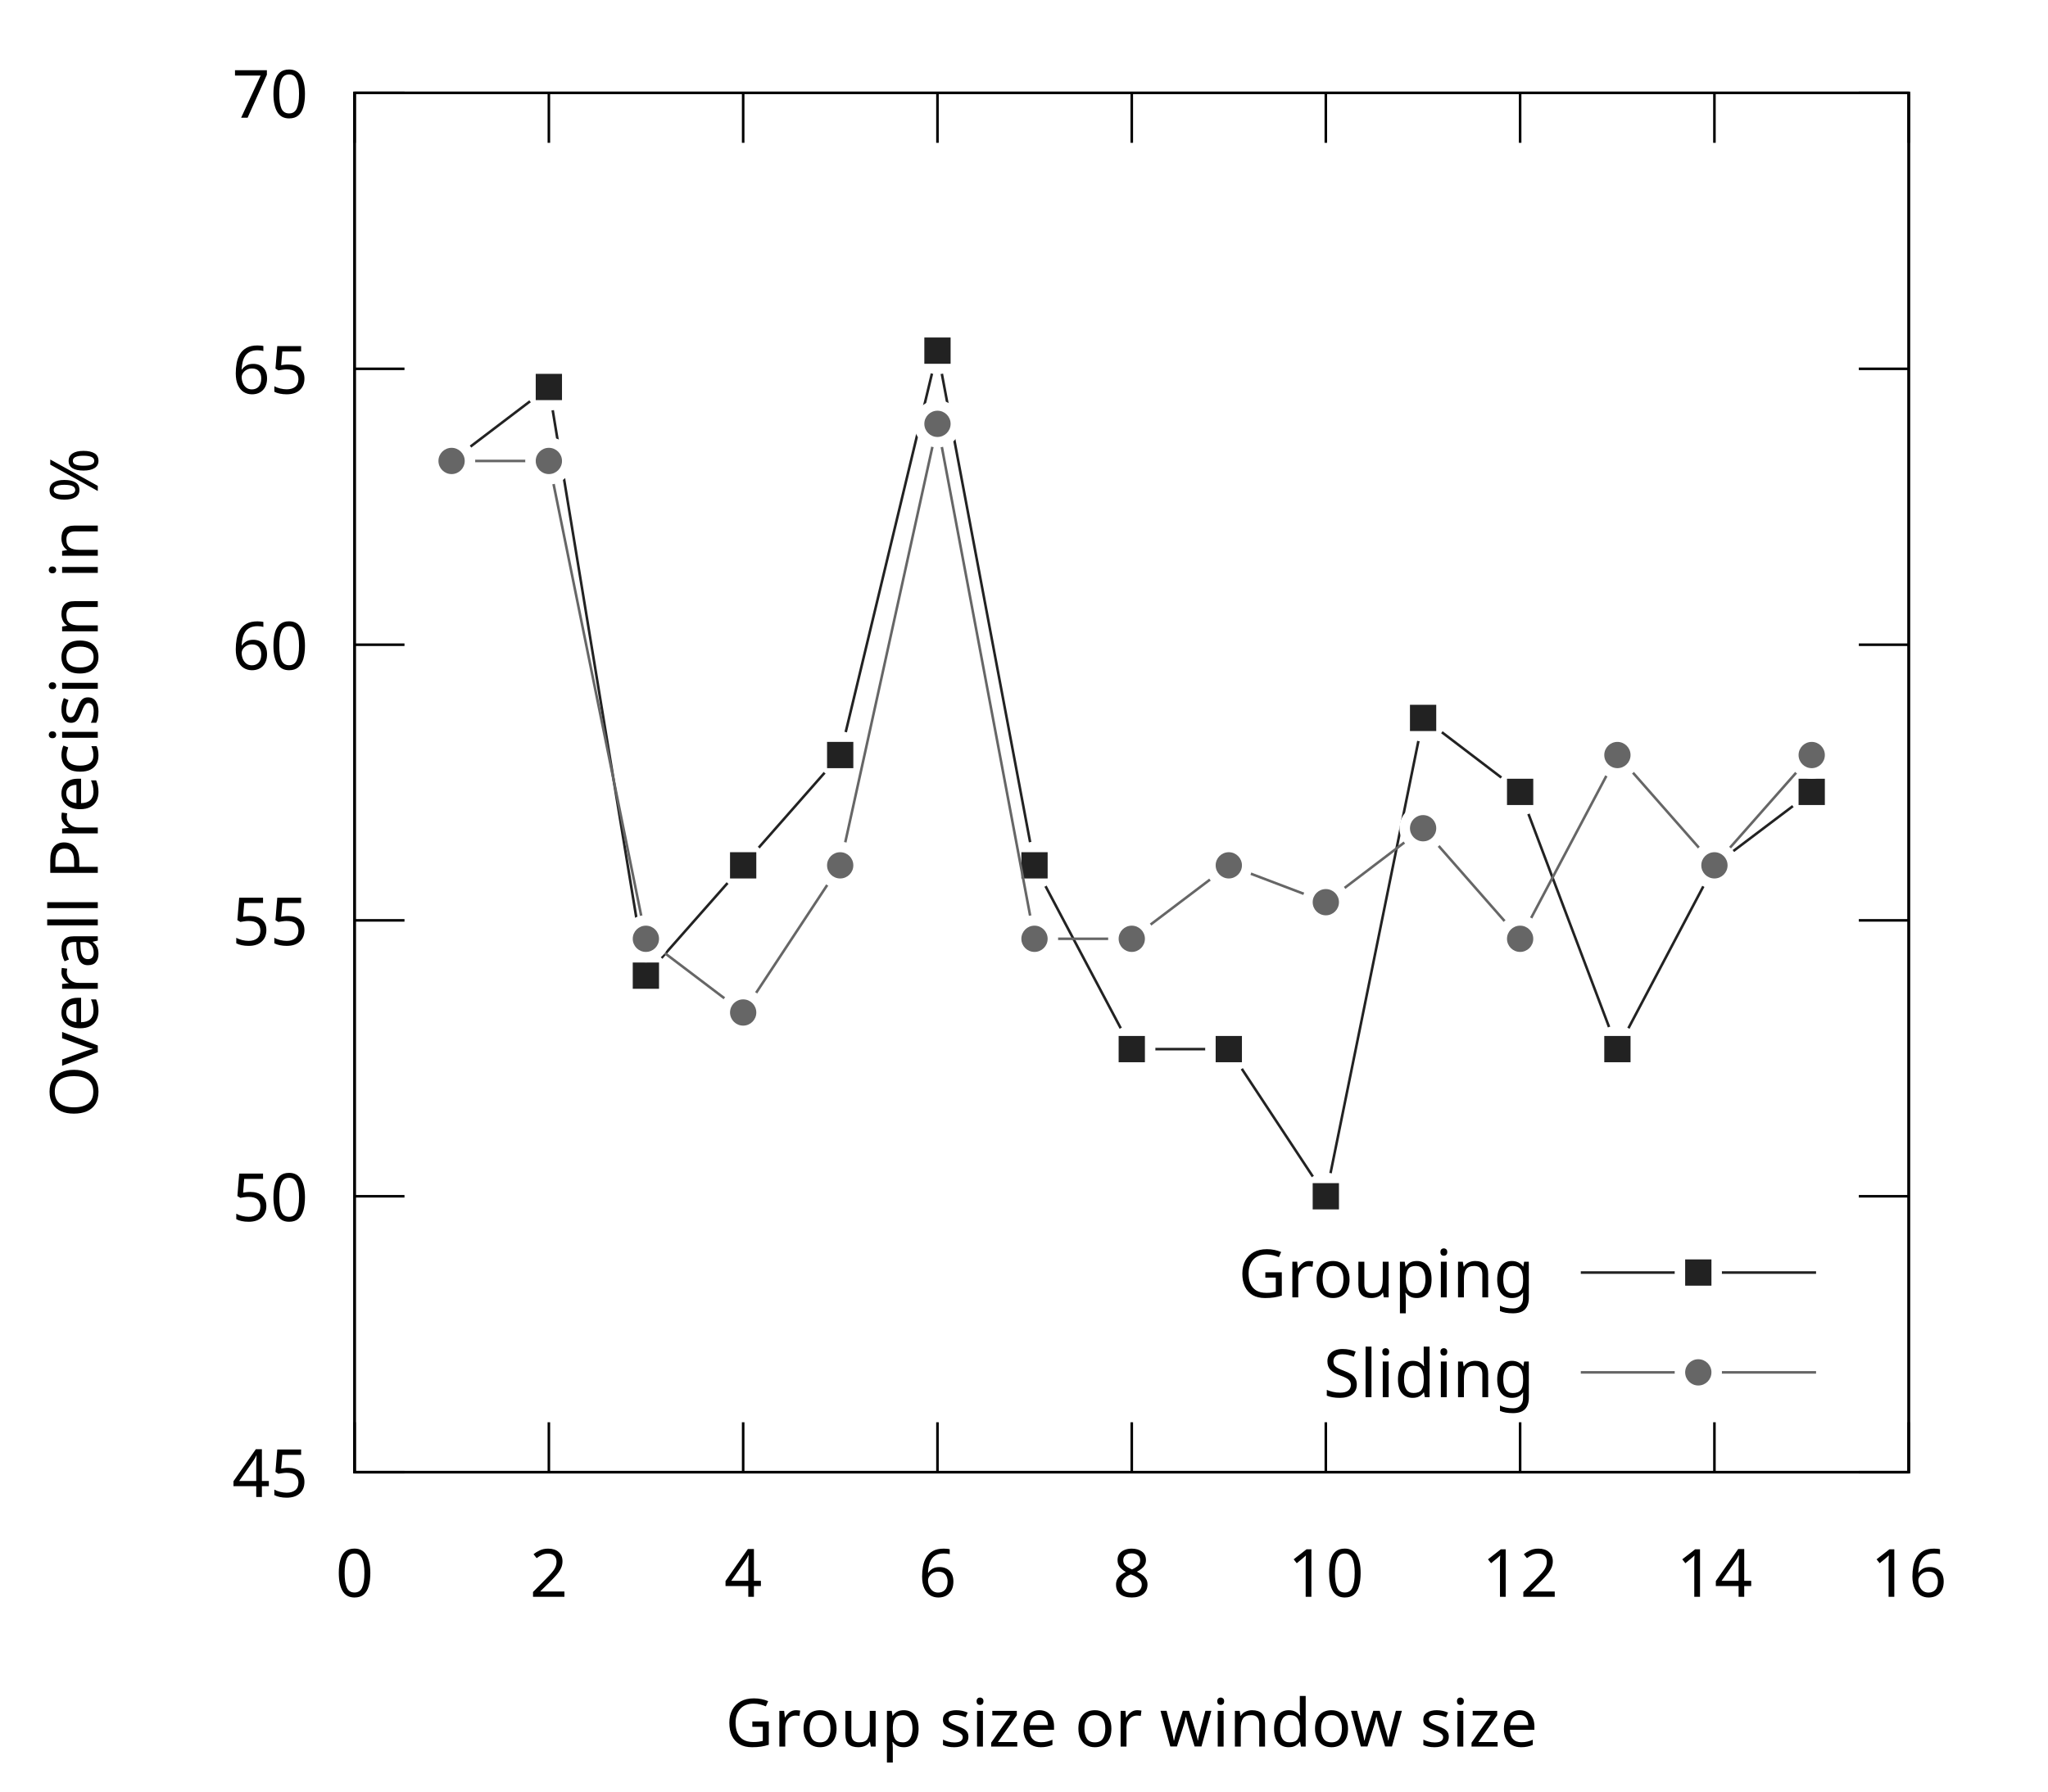
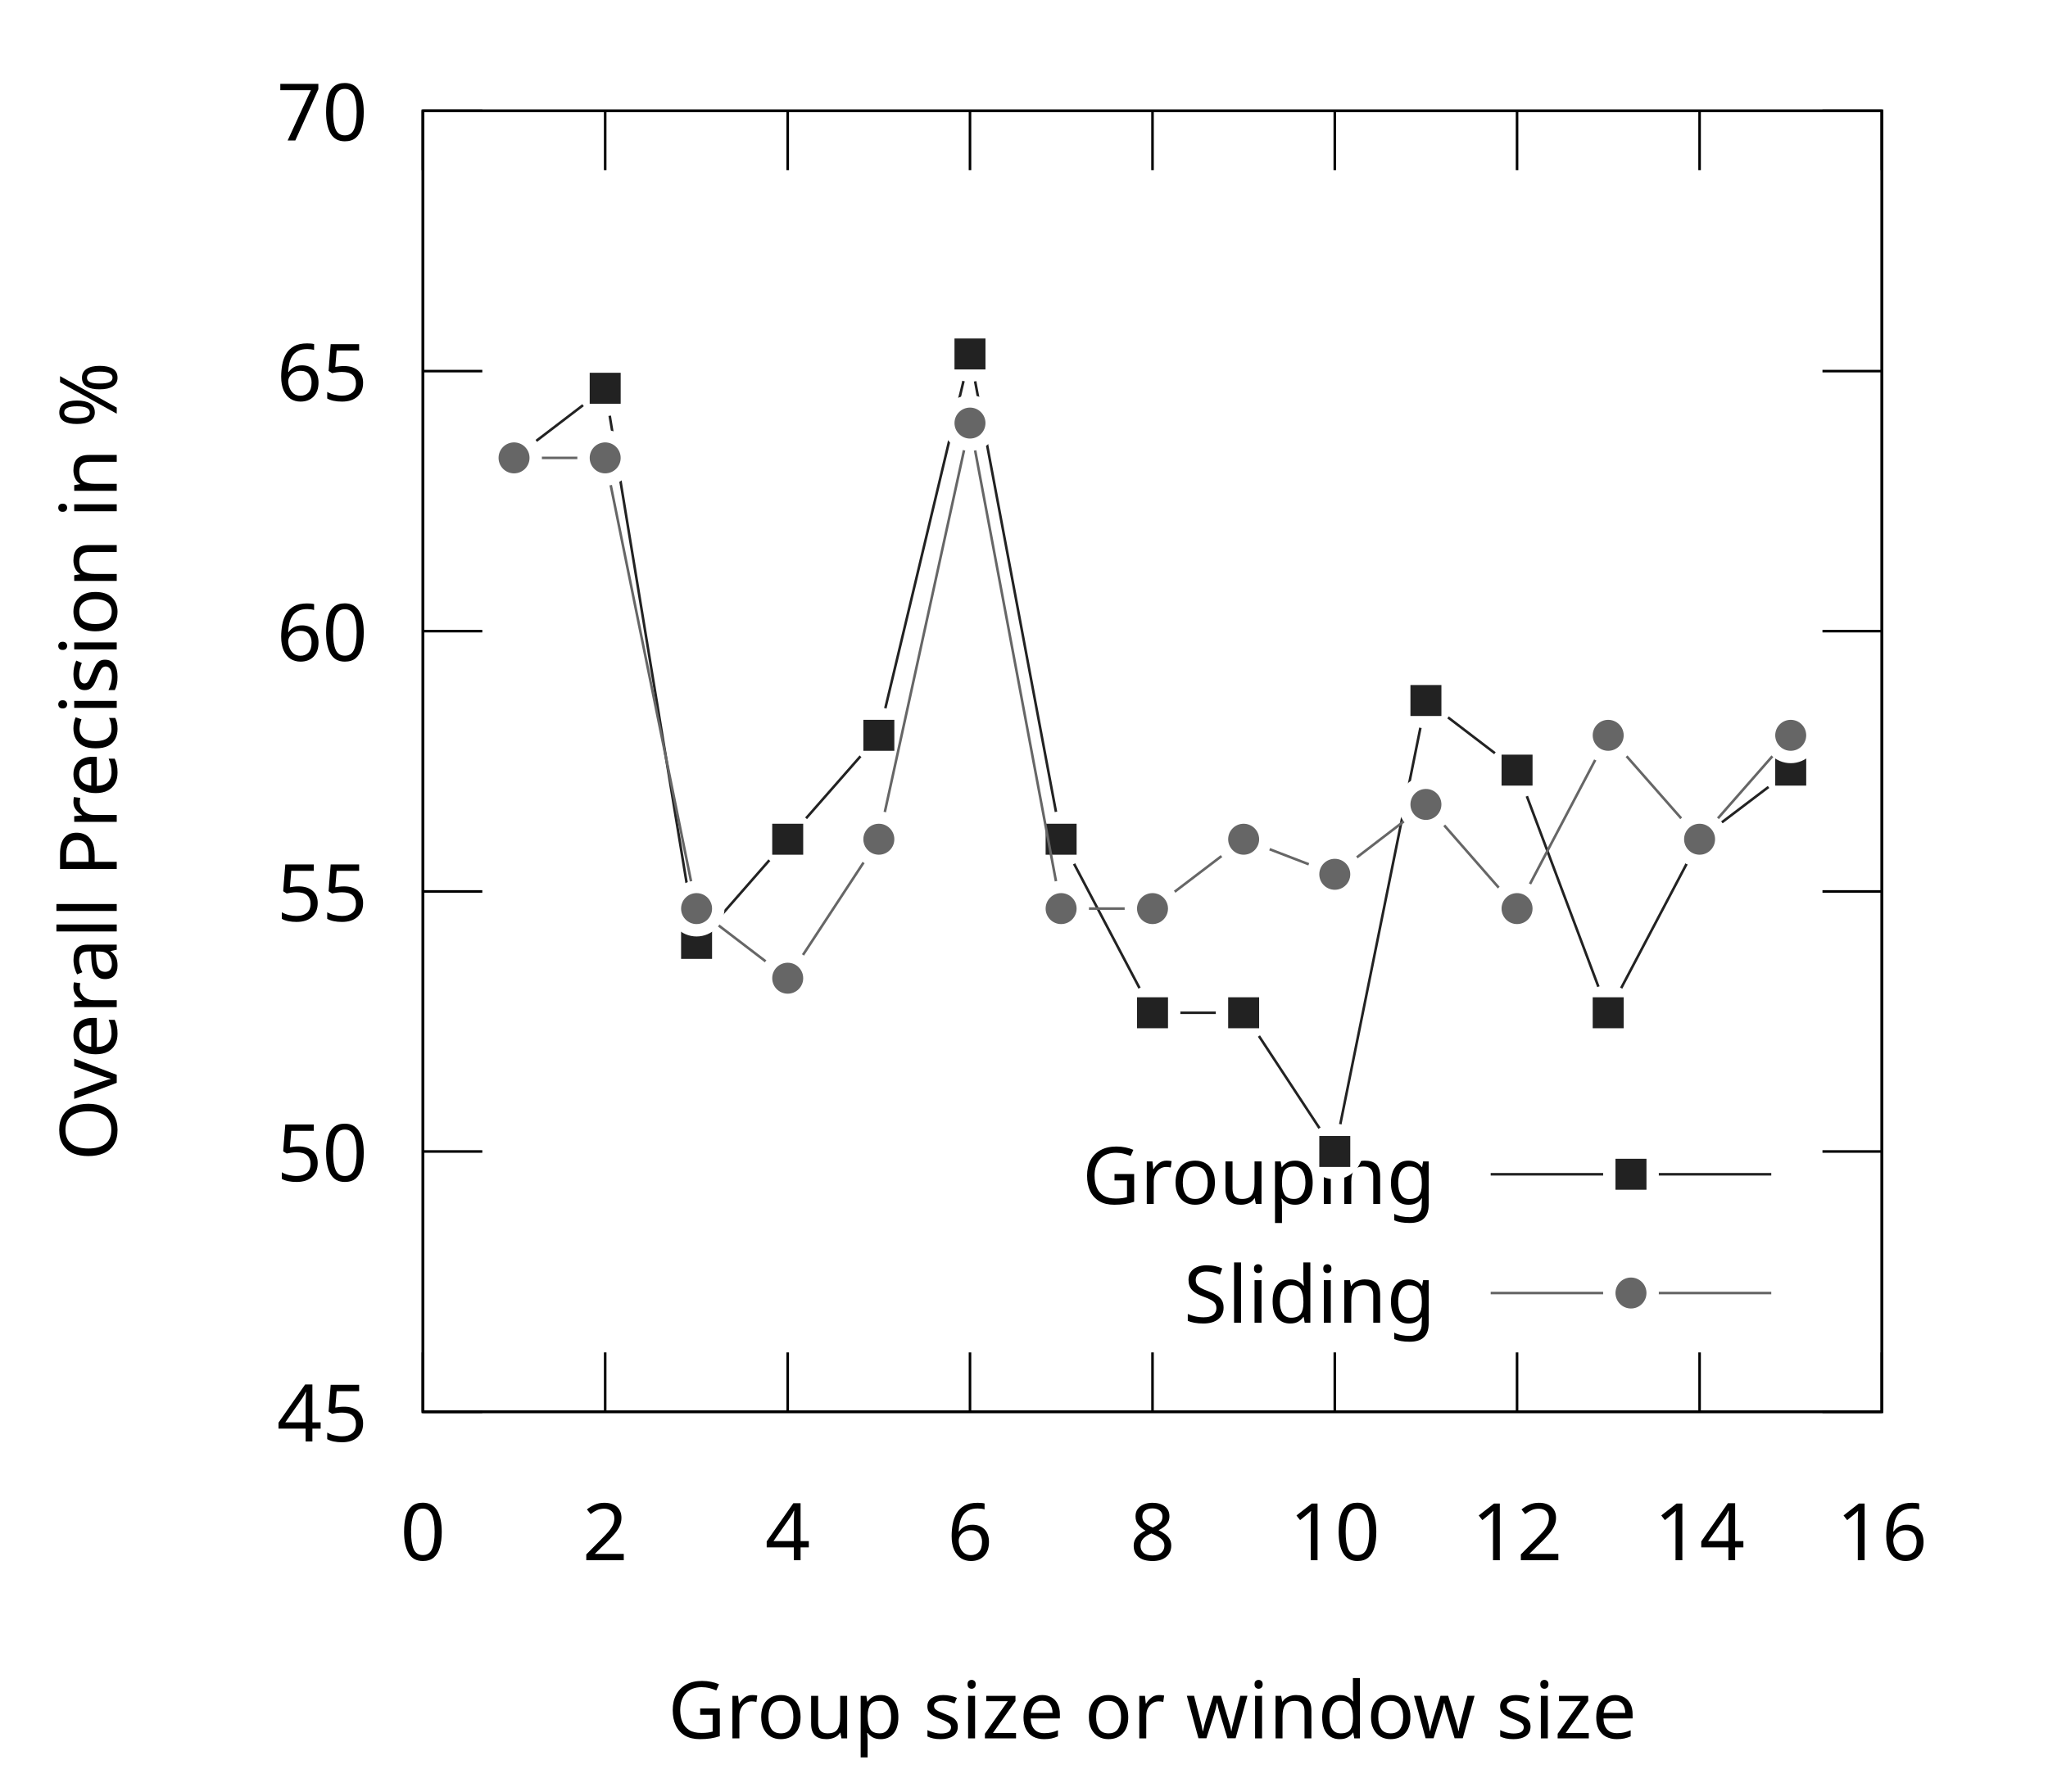
<svg xmlns="http://www.w3.org/2000/svg" xmlns:xlink="http://www.w3.org/1999/xlink" width="800" height="700" viewBox="0 0 800 700">
  <g id="gnuplot_canvas">
    <rect x="0" y="0" width="800" height="700" fill="none" />
    <defs>
      <circle id="gpDot" r="0.5" stroke-width="0.5" />
-       <path id="gpPt0" stroke-width="0.103" stroke="currentColor" d="M-1,0 h2 M0,-1 v2" />
-       <path id="gpPt1" stroke-width="0.103" stroke="currentColor" d="M-1,-1 L1,1 M1,-1 L-1,1" />
-       <path id="gpPt2" stroke-width="0.103" stroke="currentColor" d="M-1,0 L1,0 M0,-1 L0,1 M-1,-1 L1,1 M-1,1 L1,-1" />
-       <rect id="gpPt3" stroke-width="0.103" stroke="currentColor" x="-1" y="-1" width="2" height="2" />
-       <rect id="gpPt4" stroke-width="0.103" stroke="currentColor" fill="currentColor" x="-1" y="-1" width="2" height="2" />
-       <circle id="gpPt5" stroke-width="0.103" stroke="currentColor" cx="0" cy="0" r="1" />
+       <path id="gpPt0" stroke-width="0.086" stroke="currentColor" d="M-1,0 h2 M0,-1 v2" />
+       <path id="gpPt1" stroke-width="0.086" stroke="currentColor" d="M-1,-1 L1,1 M1,-1 L-1,1" />
+       <path id="gpPt2" stroke-width="0.086" stroke="currentColor" d="M-1,0 L1,0 M0,-1 L0,1 M-1,-1 L1,1 M-1,1 L1,-1" />
+       <rect id="gpPt3" stroke-width="0.086" stroke="currentColor" x="-1" y="-1" width="2" height="2" />
+       <rect id="gpPt4" stroke-width="0.086" stroke="currentColor" fill="currentColor" x="-1" y="-1" width="2" height="2" />
+       <circle id="gpPt5" stroke-width="0.086" stroke="currentColor" cx="0" cy="0" r="1" />
      <use xlink:href="#gpPt5" id="gpPt6" fill="currentColor" stroke="none" />
-       <path id="gpPt7" stroke-width="0.103" stroke="currentColor" d="M0,-1.33 L-1.33,0.67 L1.33,0.67 z" />
+       <path id="gpPt7" stroke-width="0.086" stroke="currentColor" d="M0,-1.33 L-1.33,0.67 L1.33,0.67 z" />
      <use xlink:href="#gpPt7" id="gpPt8" fill="currentColor" stroke="none" />
      <use xlink:href="#gpPt7" id="gpPt9" stroke="currentColor" transform="rotate(180)" />
      <use xlink:href="#gpPt9" id="gpPt10" fill="currentColor" stroke="none" />
      <use xlink:href="#gpPt3" id="gpPt11" stroke="currentColor" transform="rotate(45)" />
      <use xlink:href="#gpPt11" id="gpPt12" fill="currentColor" stroke="none" />
-       <path id="gpPt13" stroke-width="0.103" stroke="currentColor" d="M0,1.330 L1.265,0.411 L0.782,-1.067 L-0.782,-1.076 L-1.265,0.411 z" />
+       <path id="gpPt13" stroke-width="0.086" stroke="currentColor" d="M0,1.330 L1.265,0.411 L0.782,-1.067 L-0.782,-1.076 L-1.265,0.411 z" />
      <use xlink:href="#gpPt13" id="gpPt14" fill="currentColor" stroke="none" />
      <filter id="textbox" filterUnits="objectBoundingBox" x="0" y="0" height="1" width="1">
        <feFlood flood-color="white" flood-opacity="1" result="bgnd" />
        <feComposite in="SourceGraphic" in2="bgnd" operator="atop" />
      </filter>
      <filter id="greybox" filterUnits="objectBoundingBox" x="0" y="0" height="1" width="1">
        <feFlood flood-color="lightgrey" flood-opacity="1" result="grey" />
        <feComposite in="SourceGraphic" in2="grey" operator="atop" />
      </filter>
    </defs>
    <g fill="none" color="white" stroke="currentColor" stroke-width="1.00" stroke-linecap="butt" stroke-linejoin="miter">
</g>
    <g fill="none" color="black" stroke="currentColor" stroke-width="1.00" stroke-linecap="butt" stroke-linejoin="miter">
-       <path stroke="black" d="M138.5,575.2 L158.0,575.2 M745.6,575.2 L726.1,575.2  " />
-       <g transform="translate(120.4,584.9)" stroke="none" fill="black" font-family="Verdana" font-size="26.00" text-anchor="end">
+       <path stroke="black" d="M165.2,551.6 L188.4,551.6 M735.1,551.6 L711.9,551.6  " />
+       <g transform="translate(143.6,563.2)" stroke="none" fill="black" font-family="Verdana" font-size="31.00" text-anchor="end">
        <text>
          <tspan font-family="Verdana"> 45</tspan>
        </text>
      </g>
    </g>
    <g fill="none" color="black" stroke="currentColor" stroke-width="1.00" stroke-linecap="butt" stroke-linejoin="miter">
-       <path stroke="black" d="M138.5,467.4 L158.0,467.4 M745.6,467.4 L726.1,467.4  " />
-       <g transform="translate(120.4,477.1)" stroke="none" fill="black" font-family="Verdana" font-size="26.00" text-anchor="end">
+       <path stroke="black" d="M165.2,449.9 L188.4,449.9 M735.1,449.9 L711.9,449.9  " />
+       <g transform="translate(143.6,461.5)" stroke="none" fill="black" font-family="Verdana" font-size="31.00" text-anchor="end">
        <text>
          <tspan font-family="Verdana"> 50</tspan>
        </text>
      </g>
    </g>
    <g fill="none" color="black" stroke="currentColor" stroke-width="1.00" stroke-linecap="butt" stroke-linejoin="miter">
-       <path stroke="black" d="M138.5,359.6 L158.0,359.6 M745.6,359.6 L726.1,359.6  " />
-       <g transform="translate(120.4,369.3)" stroke="none" fill="black" font-family="Verdana" font-size="26.00" text-anchor="end">
+       <path stroke="black" d="M165.2,348.3 L188.4,348.3 M735.1,348.3 L711.9,348.3  " />
+       <g transform="translate(143.6,359.9)" stroke="none" fill="black" font-family="Verdana" font-size="31.00" text-anchor="end">
        <text>
          <tspan font-family="Verdana"> 55</tspan>
        </text>
      </g>
    </g>
    <g fill="none" color="black" stroke="currentColor" stroke-width="1.00" stroke-linecap="butt" stroke-linejoin="miter">
-       <path stroke="black" d="M138.5,251.9 L158.0,251.9 M745.6,251.9 L726.1,251.9  " />
-       <g transform="translate(120.4,261.6)" stroke="none" fill="black" font-family="Verdana" font-size="26.00" text-anchor="end">
+       <path stroke="black" d="M165.2,246.6 L188.4,246.6 M735.1,246.6 L711.9,246.6  " />
+       <g transform="translate(143.6,258.2)" stroke="none" fill="black" font-family="Verdana" font-size="31.00" text-anchor="end">
        <text>
          <tspan font-family="Verdana"> 60</tspan>
        </text>
      </g>
    </g>
    <g fill="none" color="black" stroke="currentColor" stroke-width="1.00" stroke-linecap="butt" stroke-linejoin="miter">
-       <path stroke="black" d="M138.5,144.1 L158.0,144.1 M745.6,144.1 L726.1,144.1  " />
-       <g transform="translate(120.4,153.8)" stroke="none" fill="black" font-family="Verdana" font-size="26.00" text-anchor="end">
+       <path stroke="black" d="M165.2,145.0 L188.4,145.0 M735.1,145.0 L711.9,145.0  " />
+       <g transform="translate(143.6,156.6)" stroke="none" fill="black" font-family="Verdana" font-size="31.00" text-anchor="end">
        <text>
          <tspan font-family="Verdana"> 65</tspan>
        </text>
      </g>
    </g>
    <g fill="none" color="black" stroke="currentColor" stroke-width="1.00" stroke-linecap="butt" stroke-linejoin="miter">
-       <path stroke="black" d="M138.5,36.3 L158.0,36.3 M745.6,36.3 L726.1,36.3  " />
-       <g transform="translate(120.4,46.0)" stroke="none" fill="black" font-family="Verdana" font-size="26.00" text-anchor="end">
+       <path stroke="black" d="M165.2,43.3 L188.4,43.3 M735.1,43.3 L711.9,43.3  " />
+       <g transform="translate(143.6,54.9)" stroke="none" fill="black" font-family="Verdana" font-size="31.00" text-anchor="end">
        <text>
          <tspan font-family="Verdana"> 70</tspan>
        </text>
      </g>
    </g>
    <g fill="none" color="black" stroke="currentColor" stroke-width="1.00" stroke-linecap="butt" stroke-linejoin="miter">
-       <path stroke="black" d="M138.5,575.2 L138.5,555.7 M138.5,36.3 L138.5,55.8  " />
-       <g transform="translate(138.5,623.9)" stroke="none" fill="black" font-family="Verdana" font-size="26.00" text-anchor="middle">
+       <path stroke="black" d="M165.2,551.6 L165.2,528.4 M165.2,43.3 L165.2,66.5  " />
+       <g transform="translate(165.2,609.6)" stroke="none" fill="black" font-family="Verdana" font-size="31.00" text-anchor="middle">
        <text>
          <tspan font-family="Verdana"> 0</tspan>
        </text>
      </g>
    </g>
    <g fill="none" color="black" stroke="currentColor" stroke-width="1.00" stroke-linecap="butt" stroke-linejoin="miter">
-       <path stroke="black" d="M214.4,575.2 L214.4,555.7 M214.4,36.3 L214.4,55.8  " />
-       <g transform="translate(214.4,623.9)" stroke="none" fill="black" font-family="Verdana" font-size="26.00" text-anchor="middle">
+       <path stroke="black" d="M236.4,551.6 L236.4,528.4 M236.4,43.3 L236.4,66.5  " />
+       <g transform="translate(236.4,609.6)" stroke="none" fill="black" font-family="Verdana" font-size="31.00" text-anchor="middle">
        <text>
          <tspan font-family="Verdana"> 2</tspan>
        </text>
      </g>
    </g>
    <g fill="none" color="black" stroke="currentColor" stroke-width="1.00" stroke-linecap="butt" stroke-linejoin="miter">
-       <path stroke="black" d="M290.3,575.2 L290.3,555.7 M290.3,36.3 L290.3,55.8  " />
-       <g transform="translate(290.3,623.9)" stroke="none" fill="black" font-family="Verdana" font-size="26.00" text-anchor="middle">
+       <path stroke="black" d="M307.7,551.6 L307.7,528.4 M307.7,43.3 L307.7,66.5  " />
+       <g transform="translate(307.7,609.6)" stroke="none" fill="black" font-family="Verdana" font-size="31.00" text-anchor="middle">
        <text>
          <tspan font-family="Verdana"> 4</tspan>
        </text>
      </g>
    </g>
    <g fill="none" color="black" stroke="currentColor" stroke-width="1.00" stroke-linecap="butt" stroke-linejoin="miter">
-       <path stroke="black" d="M366.2,575.2 L366.2,555.7 M366.2,36.3 L366.2,55.8  " />
-       <g transform="translate(366.2,623.9)" stroke="none" fill="black" font-family="Verdana" font-size="26.00" text-anchor="middle">
+       <path stroke="black" d="M378.9,551.6 L378.9,528.4 M378.9,43.3 L378.9,66.5  " />
+       <g transform="translate(378.9,609.6)" stroke="none" fill="black" font-family="Verdana" font-size="31.00" text-anchor="middle">
        <text>
          <tspan font-family="Verdana"> 6</tspan>
        </text>
      </g>
    </g>
    <g fill="none" color="black" stroke="currentColor" stroke-width="1.00" stroke-linecap="butt" stroke-linejoin="miter">
-       <path stroke="black" d="M442.1,575.2 L442.1,555.7 M442.1,36.3 L442.1,55.8  " />
-       <g transform="translate(442.1,623.9)" stroke="none" fill="black" font-family="Verdana" font-size="26.00" text-anchor="middle">
+       <path stroke="black" d="M450.2,551.6 L450.2,528.4 M450.2,43.3 L450.2,66.5  " />
+       <g transform="translate(450.2,609.6)" stroke="none" fill="black" font-family="Verdana" font-size="31.00" text-anchor="middle">
        <text>
          <tspan font-family="Verdana"> 8</tspan>
        </text>
      </g>
    </g>
    <g fill="none" color="black" stroke="currentColor" stroke-width="1.00" stroke-linecap="butt" stroke-linejoin="miter">
-       <path stroke="black" d="M517.9,575.2 L517.9,555.7 M517.9,36.3 L517.9,55.8  " />
-       <g transform="translate(517.9,623.9)" stroke="none" fill="black" font-family="Verdana" font-size="26.00" text-anchor="middle">
+       <path stroke="black" d="M521.4,551.6 L521.4,528.4 M521.4,43.3 L521.4,66.5  " />
+       <g transform="translate(521.4,609.6)" stroke="none" fill="black" font-family="Verdana" font-size="31.00" text-anchor="middle">
        <text>
          <tspan font-family="Verdana"> 10</tspan>
        </text>
      </g>
    </g>
    <g fill="none" color="black" stroke="currentColor" stroke-width="1.00" stroke-linecap="butt" stroke-linejoin="miter">
-       <path stroke="black" d="M593.8,575.2 L593.8,555.7 M593.8,36.3 L593.8,55.8  " />
-       <g transform="translate(593.8,623.9)" stroke="none" fill="black" font-family="Verdana" font-size="26.00" text-anchor="middle">
+       <path stroke="black" d="M592.6,551.6 L592.6,528.4 M592.6,43.3 L592.6,66.5  " />
+       <g transform="translate(592.6,609.6)" stroke="none" fill="black" font-family="Verdana" font-size="31.00" text-anchor="middle">
        <text>
          <tspan font-family="Verdana"> 12</tspan>
        </text>
      </g>
    </g>
    <g fill="none" color="black" stroke="currentColor" stroke-width="1.00" stroke-linecap="butt" stroke-linejoin="miter">
-       <path stroke="black" d="M669.7,575.2 L669.7,555.7 M669.7,36.3 L669.7,55.8  " />
-       <g transform="translate(669.7,623.9)" stroke="none" fill="black" font-family="Verdana" font-size="26.00" text-anchor="middle">
+       <path stroke="black" d="M663.9,551.6 L663.9,528.4 M663.9,43.3 L663.9,66.5  " />
+       <g transform="translate(663.9,609.6)" stroke="none" fill="black" font-family="Verdana" font-size="31.00" text-anchor="middle">
        <text>
          <tspan font-family="Verdana"> 14</tspan>
        </text>
      </g>
    </g>
    <g fill="none" color="black" stroke="currentColor" stroke-width="1.00" stroke-linecap="butt" stroke-linejoin="miter">
-       <path stroke="black" d="M745.6,575.2 L745.6,555.7 M745.6,36.3 L745.6,55.8  " />
-       <g transform="translate(745.6,623.9)" stroke="none" fill="black" font-family="Verdana" font-size="26.00" text-anchor="middle">
+       <path stroke="black" d="M735.1,551.6 L735.1,528.4 M735.1,43.3 L735.1,66.5  " />
+       <g transform="translate(735.1,609.6)" stroke="none" fill="black" font-family="Verdana" font-size="31.00" text-anchor="middle">
        <text>
          <tspan font-family="Verdana"> 16</tspan>
        </text>
      </g>
    </g>
    <g fill="none" color="black" stroke="currentColor" stroke-width="1.00" stroke-linecap="butt" stroke-linejoin="miter">
</g>
    <g fill="none" color="black" stroke="currentColor" stroke-width="1.00" stroke-linecap="butt" stroke-linejoin="miter">
-       <path stroke="black" d="M138.5,36.3 L138.5,575.2 L745.6,575.2 L745.6,36.3 L138.5,36.3 Z  " />
-     </g>
-     <g fill="none" color="black" stroke="currentColor" stroke-width="1.00" stroke-linecap="butt" stroke-linejoin="miter">
-       <g transform="translate(38.2,305.8) rotate(270)" stroke="none" fill="black" font-family="Verdana" font-size="26.00" text-anchor="middle">
+       <path stroke="black" d="M165.2,43.3 L165.2,551.6 L735.1,551.6 L735.1,43.3 L165.2,43.3 Z  " />
+     </g>
+     <g fill="none" color="black" stroke="currentColor" stroke-width="1.00" stroke-linecap="butt" stroke-linejoin="miter">
+       <g transform="translate(45.6,297.5) rotate(270)" stroke="none" fill="black" font-family="Verdana" font-size="31.00" text-anchor="middle">
        <text>
          <tspan font-family="Verdana">Overall Precision in %</tspan>
        </text>
      </g>
    </g>
    <g fill="none" color="black" stroke="currentColor" stroke-width="1.00" stroke-linecap="butt" stroke-linejoin="miter">
-       <g transform="translate(442.0,682.4)" stroke="none" fill="black" font-family="Verdana" font-size="26.00" text-anchor="middle">
+       <g transform="translate(450.1,679.2)" stroke="none" fill="black" font-family="Verdana" font-size="31.00" text-anchor="middle">
        <text>
          <tspan font-family="Verdana">Group size or window size</tspan>
        </text>
      </g>
    </g>
    <g fill="none" color="black" stroke="currentColor" stroke-width="1.00" stroke-linecap="butt" stroke-linejoin="miter">
</g>
    <g id="gnuplot_plot_1">
      <g fill="none" color="black" stroke="currentColor" stroke-width="1.00" stroke-linecap="butt" stroke-linejoin="miter">
-         <g transform="translate(599.4,506.9)" stroke="none" fill="black" font-family="Verdana" font-size="26.00" text-anchor="end">
+         <g transform="translate(560.7,470.4)" stroke="none" fill="black" font-family="Verdana" font-size="31.00" text-anchor="end">
          <text>
            <tspan font-family="Verdana">Grouping</tspan>
          </text>
        </g>
      </g>
      <g fill="none" color="black" stroke="currentColor" stroke-width="1.00" stroke-linecap="butt" stroke-linejoin="miter">
-         <path stroke="rgb( 34,  34,  34)" d="M617.5,497.2 L709.4,497.2 M176.4,180.1 L214.4,151.2 L252.3,381.2 L290.3,338.1 L328.2,295.0 L366.2,137.0   L404.1,338.1 L442.1,409.9 L480.0,409.9 L517.9,467.4 L555.9,280.5 L593.8,309.4 L631.8,409.9 L669.7,338.1   L707.7,309.4  " />
-         <use xlink:href="#gpPt6" transform="translate(176.4,180.1) scale(8.78)" color="white" />
-       </g>
-       <g fill="none" color="black" stroke="currentColor" stroke-width="1.00" stroke-linecap="butt" stroke-linejoin="miter">
-         <use xlink:href="#gpPt4" transform="translate(176.4,180.1) scale(4.88)" color="rgb( 34,  34,  34)" />
-         <use xlink:href="#gpPt6" transform="translate(214.4,151.2) scale(8.78)" color="white" />
-       </g>
-       <g fill="none" color="black" stroke="currentColor" stroke-width="1.00" stroke-linecap="butt" stroke-linejoin="miter">
-         <use xlink:href="#gpPt4" transform="translate(214.4,151.2) scale(4.88)" color="rgb( 34,  34,  34)" />
-         <use xlink:href="#gpPt6" transform="translate(252.3,381.2) scale(8.78)" color="white" />
-       </g>
-       <g fill="none" color="black" stroke="currentColor" stroke-width="1.00" stroke-linecap="butt" stroke-linejoin="miter">
-         <use xlink:href="#gpPt4" transform="translate(252.3,381.2) scale(4.88)" color="rgb( 34,  34,  34)" />
-         <use xlink:href="#gpPt6" transform="translate(290.3,338.1) scale(8.78)" color="white" />
-       </g>
-       <g fill="none" color="black" stroke="currentColor" stroke-width="1.00" stroke-linecap="butt" stroke-linejoin="miter">
-         <use xlink:href="#gpPt4" transform="translate(290.3,338.1) scale(4.88)" color="rgb( 34,  34,  34)" />
-         <use xlink:href="#gpPt6" transform="translate(328.2,295.0) scale(8.78)" color="white" />
-       </g>
-       <g fill="none" color="black" stroke="currentColor" stroke-width="1.00" stroke-linecap="butt" stroke-linejoin="miter">
-         <use xlink:href="#gpPt4" transform="translate(328.2,295.0) scale(4.88)" color="rgb( 34,  34,  34)" />
-         <use xlink:href="#gpPt6" transform="translate(366.2,137.0) scale(8.78)" color="white" />
-       </g>
-       <g fill="none" color="black" stroke="currentColor" stroke-width="1.00" stroke-linecap="butt" stroke-linejoin="miter">
-         <use xlink:href="#gpPt4" transform="translate(366.2,137.0) scale(4.88)" color="rgb( 34,  34,  34)" />
-         <use xlink:href="#gpPt6" transform="translate(404.1,338.1) scale(8.78)" color="white" />
-       </g>
-       <g fill="none" color="black" stroke="currentColor" stroke-width="1.00" stroke-linecap="butt" stroke-linejoin="miter">
-         <use xlink:href="#gpPt4" transform="translate(404.1,338.1) scale(4.88)" color="rgb( 34,  34,  34)" />
-         <use xlink:href="#gpPt6" transform="translate(442.1,409.9) scale(8.78)" color="white" />
-       </g>
-       <g fill="none" color="black" stroke="currentColor" stroke-width="1.00" stroke-linecap="butt" stroke-linejoin="miter">
-         <use xlink:href="#gpPt4" transform="translate(442.1,409.9) scale(4.88)" color="rgb( 34,  34,  34)" />
-         <use xlink:href="#gpPt6" transform="translate(480.0,409.9) scale(8.78)" color="white" />
-       </g>
-       <g fill="none" color="black" stroke="currentColor" stroke-width="1.00" stroke-linecap="butt" stroke-linejoin="miter">
-         <use xlink:href="#gpPt4" transform="translate(480.0,409.9) scale(4.88)" color="rgb( 34,  34,  34)" />
-         <use xlink:href="#gpPt6" transform="translate(517.9,467.4) scale(8.78)" color="white" />
-       </g>
-       <g fill="none" color="black" stroke="currentColor" stroke-width="1.00" stroke-linecap="butt" stroke-linejoin="miter">
-         <use xlink:href="#gpPt4" transform="translate(517.9,467.4) scale(4.88)" color="rgb( 34,  34,  34)" />
-         <use xlink:href="#gpPt6" transform="translate(555.9,280.5) scale(8.78)" color="white" />
-       </g>
-       <g fill="none" color="black" stroke="currentColor" stroke-width="1.00" stroke-linecap="butt" stroke-linejoin="miter">
-         <use xlink:href="#gpPt4" transform="translate(555.9,280.5) scale(4.88)" color="rgb( 34,  34,  34)" />
-         <use xlink:href="#gpPt6" transform="translate(593.8,309.4) scale(8.78)" color="white" />
-       </g>
-       <g fill="none" color="black" stroke="currentColor" stroke-width="1.00" stroke-linecap="butt" stroke-linejoin="miter">
-         <use xlink:href="#gpPt4" transform="translate(593.8,309.4) scale(4.88)" color="rgb( 34,  34,  34)" />
-         <use xlink:href="#gpPt6" transform="translate(631.8,409.9) scale(8.78)" color="white" />
-       </g>
-       <g fill="none" color="black" stroke="currentColor" stroke-width="1.00" stroke-linecap="butt" stroke-linejoin="miter">
-         <use xlink:href="#gpPt4" transform="translate(631.8,409.9) scale(4.88)" color="rgb( 34,  34,  34)" />
-         <use xlink:href="#gpPt6" transform="translate(669.7,338.1) scale(8.78)" color="white" />
-       </g>
-       <g fill="none" color="black" stroke="currentColor" stroke-width="1.00" stroke-linecap="butt" stroke-linejoin="miter">
-         <use xlink:href="#gpPt4" transform="translate(669.7,338.1) scale(4.88)" color="rgb( 34,  34,  34)" />
-         <use xlink:href="#gpPt6" transform="translate(707.7,309.4) scale(8.78)" color="white" />
-       </g>
-       <g fill="none" color="black" stroke="currentColor" stroke-width="1.00" stroke-linecap="butt" stroke-linejoin="miter">
-         <use xlink:href="#gpPt4" transform="translate(707.7,309.4) scale(4.88)" color="rgb( 34,  34,  34)" />
-         <use xlink:href="#gpPt6" transform="translate(663.4,497.2) scale(8.78)" color="white" />
-       </g>
-       <g fill="none" color="black" stroke="currentColor" stroke-width="1.00" stroke-linecap="butt" stroke-linejoin="miter">
-         <use xlink:href="#gpPt4" transform="translate(663.4,497.2) scale(4.88)" color="rgb( 34,  34,  34)" />
+         <path stroke="rgb( 34,  34,  34)" d="M582.3,458.8 L691.9,458.8 M200.8,178.9 L236.4,151.7 L272.1,368.6 L307.7,327.9 L343.3,287.3 L378.9,138.3   L414.5,327.9 L450.2,395.7 L485.8,395.7 L521.4,449.9 L557.0,273.7 L592.6,300.9 L628.2,395.7 L663.9,327.9   L699.5,300.9  " />
+         <use xlink:href="#gpPt6" transform="translate(200.8,178.9) scale(10.44)" color="white" />
+       </g>
+       <g fill="none" color="black" stroke="currentColor" stroke-width="1.00" stroke-linecap="butt" stroke-linejoin="miter">
+         <use xlink:href="#gpPt4" transform="translate(200.8,178.9) scale(5.80)" color="rgb( 34,  34,  34)" />
+         <use xlink:href="#gpPt6" transform="translate(236.4,151.7) scale(10.44)" color="white" />
+       </g>
+       <g fill="none" color="black" stroke="currentColor" stroke-width="1.00" stroke-linecap="butt" stroke-linejoin="miter">
+         <use xlink:href="#gpPt4" transform="translate(236.4,151.7) scale(5.80)" color="rgb( 34,  34,  34)" />
+         <use xlink:href="#gpPt6" transform="translate(272.1,368.6) scale(10.44)" color="white" />
+       </g>
+       <g fill="none" color="black" stroke="currentColor" stroke-width="1.00" stroke-linecap="butt" stroke-linejoin="miter">
+         <use xlink:href="#gpPt4" transform="translate(272.1,368.6) scale(5.80)" color="rgb( 34,  34,  34)" />
+         <use xlink:href="#gpPt6" transform="translate(307.7,327.9) scale(10.44)" color="white" />
+       </g>
+       <g fill="none" color="black" stroke="currentColor" stroke-width="1.00" stroke-linecap="butt" stroke-linejoin="miter">
+         <use xlink:href="#gpPt4" transform="translate(307.7,327.9) scale(5.80)" color="rgb( 34,  34,  34)" />
+         <use xlink:href="#gpPt6" transform="translate(343.3,287.3) scale(10.44)" color="white" />
+       </g>
+       <g fill="none" color="black" stroke="currentColor" stroke-width="1.00" stroke-linecap="butt" stroke-linejoin="miter">
+         <use xlink:href="#gpPt4" transform="translate(343.3,287.3) scale(5.80)" color="rgb( 34,  34,  34)" />
+         <use xlink:href="#gpPt6" transform="translate(378.9,138.3) scale(10.44)" color="white" />
+       </g>
+       <g fill="none" color="black" stroke="currentColor" stroke-width="1.00" stroke-linecap="butt" stroke-linejoin="miter">
+         <use xlink:href="#gpPt4" transform="translate(378.9,138.3) scale(5.80)" color="rgb( 34,  34,  34)" />
+         <use xlink:href="#gpPt6" transform="translate(414.5,327.9) scale(10.44)" color="white" />
+       </g>
+       <g fill="none" color="black" stroke="currentColor" stroke-width="1.00" stroke-linecap="butt" stroke-linejoin="miter">
+         <use xlink:href="#gpPt4" transform="translate(414.5,327.9) scale(5.80)" color="rgb( 34,  34,  34)" />
+         <use xlink:href="#gpPt6" transform="translate(450.2,395.7) scale(10.44)" color="white" />
+       </g>
+       <g fill="none" color="black" stroke="currentColor" stroke-width="1.00" stroke-linecap="butt" stroke-linejoin="miter">
+         <use xlink:href="#gpPt4" transform="translate(450.2,395.7) scale(5.80)" color="rgb( 34,  34,  34)" />
+         <use xlink:href="#gpPt6" transform="translate(485.8,395.7) scale(10.44)" color="white" />
+       </g>
+       <g fill="none" color="black" stroke="currentColor" stroke-width="1.00" stroke-linecap="butt" stroke-linejoin="miter">
+         <use xlink:href="#gpPt4" transform="translate(485.8,395.7) scale(5.80)" color="rgb( 34,  34,  34)" />
+         <use xlink:href="#gpPt6" transform="translate(521.4,449.9) scale(10.44)" color="white" />
+       </g>
+       <g fill="none" color="black" stroke="currentColor" stroke-width="1.00" stroke-linecap="butt" stroke-linejoin="miter">
+         <use xlink:href="#gpPt4" transform="translate(521.4,449.9) scale(5.80)" color="rgb( 34,  34,  34)" />
+         <use xlink:href="#gpPt6" transform="translate(557.0,273.7) scale(10.44)" color="white" />
+       </g>
+       <g fill="none" color="black" stroke="currentColor" stroke-width="1.00" stroke-linecap="butt" stroke-linejoin="miter">
+         <use xlink:href="#gpPt4" transform="translate(557.0,273.7) scale(5.80)" color="rgb( 34,  34,  34)" />
+         <use xlink:href="#gpPt6" transform="translate(592.6,300.9) scale(10.44)" color="white" />
+       </g>
+       <g fill="none" color="black" stroke="currentColor" stroke-width="1.00" stroke-linecap="butt" stroke-linejoin="miter">
+         <use xlink:href="#gpPt4" transform="translate(592.6,300.9) scale(5.80)" color="rgb( 34,  34,  34)" />
+         <use xlink:href="#gpPt6" transform="translate(628.2,395.7) scale(10.44)" color="white" />
+       </g>
+       <g fill="none" color="black" stroke="currentColor" stroke-width="1.00" stroke-linecap="butt" stroke-linejoin="miter">
+         <use xlink:href="#gpPt4" transform="translate(628.2,395.7) scale(5.80)" color="rgb( 34,  34,  34)" />
+         <use xlink:href="#gpPt6" transform="translate(663.9,327.9) scale(10.44)" color="white" />
+       </g>
+       <g fill="none" color="black" stroke="currentColor" stroke-width="1.00" stroke-linecap="butt" stroke-linejoin="miter">
+         <use xlink:href="#gpPt4" transform="translate(663.9,327.9) scale(5.80)" color="rgb( 34,  34,  34)" />
+         <use xlink:href="#gpPt6" transform="translate(699.5,300.9) scale(10.44)" color="white" />
+       </g>
+       <g fill="none" color="black" stroke="currentColor" stroke-width="1.00" stroke-linecap="butt" stroke-linejoin="miter">
+         <use xlink:href="#gpPt4" transform="translate(699.5,300.9) scale(5.80)" color="rgb( 34,  34,  34)" />
+         <use xlink:href="#gpPt6" transform="translate(637.1,458.8) scale(10.44)" color="white" />
+       </g>
+       <g fill="none" color="black" stroke="currentColor" stroke-width="1.00" stroke-linecap="butt" stroke-linejoin="miter">
+         <use xlink:href="#gpPt4" transform="translate(637.1,458.8) scale(5.80)" color="rgb( 34,  34,  34)" />
      </g>
    </g>
    <g id="gnuplot_plot_2">
      <g fill="none" color="black" stroke="currentColor" stroke-width="1.00" stroke-linecap="butt" stroke-linejoin="miter">
-         <g transform="translate(599.4,545.9)" stroke="none" fill="black" font-family="Verdana" font-size="26.00" text-anchor="end">
+         <g transform="translate(560.7,516.8)" stroke="none" fill="black" font-family="Verdana" font-size="31.00" text-anchor="end">
          <text>
            <tspan font-family="Verdana">Sliding</tspan>
          </text>
        </g>
      </g>
      <g fill="none" color="black" stroke="currentColor" stroke-width="1.00" stroke-linecap="butt" stroke-linejoin="miter">
-         <path stroke="rgb(102, 102, 102)" d="M617.5,536.2 L709.4,536.2 M176.4,180.1 L214.4,180.1 L252.3,366.8 L290.3,395.6 L328.2,338.1 L366.2,165.6   L404.1,366.8 L442.1,366.8 L480.0,338.1 L517.9,352.5 L555.9,323.6 L593.8,366.8 L631.8,295.0 L669.7,338.1   L707.7,295.0  " />
-         <use xlink:href="#gpPt6" transform="translate(176.4,180.1) scale(8.78)" color="white" />
-       </g>
-       <g fill="none" color="black" stroke="currentColor" stroke-width="1.00" stroke-linecap="butt" stroke-linejoin="miter">
-         <use xlink:href="#gpPt6" transform="translate(176.4,180.1) scale(4.88)" color="rgb(102, 102, 102)" />
-         <use xlink:href="#gpPt6" transform="translate(214.4,180.1) scale(8.78)" color="white" />
-       </g>
-       <g fill="none" color="black" stroke="currentColor" stroke-width="1.00" stroke-linecap="butt" stroke-linejoin="miter">
-         <use xlink:href="#gpPt6" transform="translate(214.4,180.1) scale(4.88)" color="rgb(102, 102, 102)" />
-         <use xlink:href="#gpPt6" transform="translate(252.3,366.8) scale(8.78)" color="white" />
-       </g>
-       <g fill="none" color="black" stroke="currentColor" stroke-width="1.00" stroke-linecap="butt" stroke-linejoin="miter">
-         <use xlink:href="#gpPt6" transform="translate(252.3,366.8) scale(4.88)" color="rgb(102, 102, 102)" />
-         <use xlink:href="#gpPt6" transform="translate(290.3,395.6) scale(8.78)" color="white" />
-       </g>
-       <g fill="none" color="black" stroke="currentColor" stroke-width="1.00" stroke-linecap="butt" stroke-linejoin="miter">
-         <use xlink:href="#gpPt6" transform="translate(290.3,395.6) scale(4.88)" color="rgb(102, 102, 102)" />
-         <use xlink:href="#gpPt6" transform="translate(328.2,338.1) scale(8.78)" color="white" />
-       </g>
-       <g fill="none" color="black" stroke="currentColor" stroke-width="1.00" stroke-linecap="butt" stroke-linejoin="miter">
-         <use xlink:href="#gpPt6" transform="translate(328.2,338.1) scale(4.88)" color="rgb(102, 102, 102)" />
-         <use xlink:href="#gpPt6" transform="translate(366.2,165.6) scale(8.78)" color="white" />
-       </g>
-       <g fill="none" color="black" stroke="currentColor" stroke-width="1.00" stroke-linecap="butt" stroke-linejoin="miter">
-         <use xlink:href="#gpPt6" transform="translate(366.2,165.6) scale(4.88)" color="rgb(102, 102, 102)" />
-         <use xlink:href="#gpPt6" transform="translate(404.1,366.8) scale(8.78)" color="white" />
-       </g>
-       <g fill="none" color="black" stroke="currentColor" stroke-width="1.00" stroke-linecap="butt" stroke-linejoin="miter">
-         <use xlink:href="#gpPt6" transform="translate(404.1,366.8) scale(4.88)" color="rgb(102, 102, 102)" />
-         <use xlink:href="#gpPt6" transform="translate(442.1,366.8) scale(8.78)" color="white" />
-       </g>
-       <g fill="none" color="black" stroke="currentColor" stroke-width="1.00" stroke-linecap="butt" stroke-linejoin="miter">
-         <use xlink:href="#gpPt6" transform="translate(442.1,366.8) scale(4.88)" color="rgb(102, 102, 102)" />
-         <use xlink:href="#gpPt6" transform="translate(480.0,338.1) scale(8.78)" color="white" />
-       </g>
-       <g fill="none" color="black" stroke="currentColor" stroke-width="1.00" stroke-linecap="butt" stroke-linejoin="miter">
-         <use xlink:href="#gpPt6" transform="translate(480.0,338.1) scale(4.88)" color="rgb(102, 102, 102)" />
-         <use xlink:href="#gpPt6" transform="translate(517.9,352.5) scale(8.78)" color="white" />
-       </g>
-       <g fill="none" color="black" stroke="currentColor" stroke-width="1.00" stroke-linecap="butt" stroke-linejoin="miter">
-         <use xlink:href="#gpPt6" transform="translate(517.9,352.5) scale(4.88)" color="rgb(102, 102, 102)" />
-         <use xlink:href="#gpPt6" transform="translate(555.9,323.6) scale(8.78)" color="white" />
-       </g>
-       <g fill="none" color="black" stroke="currentColor" stroke-width="1.00" stroke-linecap="butt" stroke-linejoin="miter">
-         <use xlink:href="#gpPt6" transform="translate(555.9,323.6) scale(4.88)" color="rgb(102, 102, 102)" />
-         <use xlink:href="#gpPt6" transform="translate(593.8,366.8) scale(8.78)" color="white" />
-       </g>
-       <g fill="none" color="black" stroke="currentColor" stroke-width="1.00" stroke-linecap="butt" stroke-linejoin="miter">
-         <use xlink:href="#gpPt6" transform="translate(593.8,366.8) scale(4.88)" color="rgb(102, 102, 102)" />
-         <use xlink:href="#gpPt6" transform="translate(631.8,295.0) scale(8.78)" color="white" />
-       </g>
-       <g fill="none" color="black" stroke="currentColor" stroke-width="1.00" stroke-linecap="butt" stroke-linejoin="miter">
-         <use xlink:href="#gpPt6" transform="translate(631.8,295.0) scale(4.88)" color="rgb(102, 102, 102)" />
-         <use xlink:href="#gpPt6" transform="translate(669.7,338.1) scale(8.78)" color="white" />
-       </g>
-       <g fill="none" color="black" stroke="currentColor" stroke-width="1.00" stroke-linecap="butt" stroke-linejoin="miter">
-         <use xlink:href="#gpPt6" transform="translate(669.7,338.1) scale(4.88)" color="rgb(102, 102, 102)" />
-         <use xlink:href="#gpPt6" transform="translate(707.7,295.0) scale(8.78)" color="white" />
-       </g>
-       <g fill="none" color="black" stroke="currentColor" stroke-width="1.00" stroke-linecap="butt" stroke-linejoin="miter">
-         <use xlink:href="#gpPt6" transform="translate(707.7,295.0) scale(4.88)" color="rgb(102, 102, 102)" />
-         <use xlink:href="#gpPt6" transform="translate(663.4,536.2) scale(8.78)" color="white" />
-       </g>
-       <g fill="none" color="black" stroke="currentColor" stroke-width="1.00" stroke-linecap="butt" stroke-linejoin="miter">
-         <use xlink:href="#gpPt6" transform="translate(663.4,536.2) scale(4.88)" color="rgb(102, 102, 102)" />
+         <path stroke="rgb(102, 102, 102)" d="M582.3,505.2 L691.9,505.2 M200.8,178.9 L236.4,178.9 L272.1,355.0 L307.7,382.2 L343.3,327.9 L378.9,165.3   L414.5,355.0 L450.2,355.0 L485.8,327.9 L521.4,341.6 L557.0,314.3 L592.6,355.0 L628.2,287.3 L663.9,327.9   L699.5,287.3  " />
+         <use xlink:href="#gpPt6" transform="translate(200.8,178.9) scale(10.44)" color="white" />
+       </g>
+       <g fill="none" color="black" stroke="currentColor" stroke-width="1.00" stroke-linecap="butt" stroke-linejoin="miter">
+         <use xlink:href="#gpPt6" transform="translate(200.8,178.9) scale(5.80)" color="rgb(102, 102, 102)" />
+         <use xlink:href="#gpPt6" transform="translate(236.4,178.9) scale(10.44)" color="white" />
+       </g>
+       <g fill="none" color="black" stroke="currentColor" stroke-width="1.00" stroke-linecap="butt" stroke-linejoin="miter">
+         <use xlink:href="#gpPt6" transform="translate(236.4,178.9) scale(5.80)" color="rgb(102, 102, 102)" />
+         <use xlink:href="#gpPt6" transform="translate(272.1,355.0) scale(10.44)" color="white" />
+       </g>
+       <g fill="none" color="black" stroke="currentColor" stroke-width="1.00" stroke-linecap="butt" stroke-linejoin="miter">
+         <use xlink:href="#gpPt6" transform="translate(272.1,355.0) scale(5.80)" color="rgb(102, 102, 102)" />
+         <use xlink:href="#gpPt6" transform="translate(307.7,382.2) scale(10.44)" color="white" />
+       </g>
+       <g fill="none" color="black" stroke="currentColor" stroke-width="1.00" stroke-linecap="butt" stroke-linejoin="miter">
+         <use xlink:href="#gpPt6" transform="translate(307.7,382.2) scale(5.80)" color="rgb(102, 102, 102)" />
+         <use xlink:href="#gpPt6" transform="translate(343.3,327.9) scale(10.44)" color="white" />
+       </g>
+       <g fill="none" color="black" stroke="currentColor" stroke-width="1.00" stroke-linecap="butt" stroke-linejoin="miter">
+         <use xlink:href="#gpPt6" transform="translate(343.3,327.9) scale(5.80)" color="rgb(102, 102, 102)" />
+         <use xlink:href="#gpPt6" transform="translate(378.9,165.3) scale(10.44)" color="white" />
+       </g>
+       <g fill="none" color="black" stroke="currentColor" stroke-width="1.00" stroke-linecap="butt" stroke-linejoin="miter">
+         <use xlink:href="#gpPt6" transform="translate(378.9,165.3) scale(5.80)" color="rgb(102, 102, 102)" />
+         <use xlink:href="#gpPt6" transform="translate(414.5,355.0) scale(10.44)" color="white" />
+       </g>
+       <g fill="none" color="black" stroke="currentColor" stroke-width="1.00" stroke-linecap="butt" stroke-linejoin="miter">
+         <use xlink:href="#gpPt6" transform="translate(414.5,355.0) scale(5.80)" color="rgb(102, 102, 102)" />
+         <use xlink:href="#gpPt6" transform="translate(450.2,355.0) scale(10.44)" color="white" />
+       </g>
+       <g fill="none" color="black" stroke="currentColor" stroke-width="1.00" stroke-linecap="butt" stroke-linejoin="miter">
+         <use xlink:href="#gpPt6" transform="translate(450.2,355.0) scale(5.80)" color="rgb(102, 102, 102)" />
+         <use xlink:href="#gpPt6" transform="translate(485.8,327.9) scale(10.44)" color="white" />
+       </g>
+       <g fill="none" color="black" stroke="currentColor" stroke-width="1.00" stroke-linecap="butt" stroke-linejoin="miter">
+         <use xlink:href="#gpPt6" transform="translate(485.8,327.9) scale(5.80)" color="rgb(102, 102, 102)" />
+         <use xlink:href="#gpPt6" transform="translate(521.4,341.6) scale(10.44)" color="white" />
+       </g>
+       <g fill="none" color="black" stroke="currentColor" stroke-width="1.00" stroke-linecap="butt" stroke-linejoin="miter">
+         <use xlink:href="#gpPt6" transform="translate(521.4,341.6) scale(5.80)" color="rgb(102, 102, 102)" />
+         <use xlink:href="#gpPt6" transform="translate(557.0,314.3) scale(10.44)" color="white" />
+       </g>
+       <g fill="none" color="black" stroke="currentColor" stroke-width="1.00" stroke-linecap="butt" stroke-linejoin="miter">
+         <use xlink:href="#gpPt6" transform="translate(557.0,314.3) scale(5.80)" color="rgb(102, 102, 102)" />
+         <use xlink:href="#gpPt6" transform="translate(592.6,355.0) scale(10.44)" color="white" />
+       </g>
+       <g fill="none" color="black" stroke="currentColor" stroke-width="1.00" stroke-linecap="butt" stroke-linejoin="miter">
+         <use xlink:href="#gpPt6" transform="translate(592.6,355.0) scale(5.80)" color="rgb(102, 102, 102)" />
+         <use xlink:href="#gpPt6" transform="translate(628.2,287.3) scale(10.44)" color="white" />
+       </g>
+       <g fill="none" color="black" stroke="currentColor" stroke-width="1.00" stroke-linecap="butt" stroke-linejoin="miter">
+         <use xlink:href="#gpPt6" transform="translate(628.2,287.3) scale(5.80)" color="rgb(102, 102, 102)" />
+         <use xlink:href="#gpPt6" transform="translate(663.9,327.9) scale(10.44)" color="white" />
+       </g>
+       <g fill="none" color="black" stroke="currentColor" stroke-width="1.00" stroke-linecap="butt" stroke-linejoin="miter">
+         <use xlink:href="#gpPt6" transform="translate(663.9,327.9) scale(5.80)" color="rgb(102, 102, 102)" />
+         <use xlink:href="#gpPt6" transform="translate(699.5,287.3) scale(10.44)" color="white" />
+       </g>
+       <g fill="none" color="black" stroke="currentColor" stroke-width="1.00" stroke-linecap="butt" stroke-linejoin="miter">
+         <use xlink:href="#gpPt6" transform="translate(699.5,287.3) scale(5.80)" color="rgb(102, 102, 102)" />
+         <use xlink:href="#gpPt6" transform="translate(637.1,505.2) scale(10.44)" color="white" />
+       </g>
+       <g fill="none" color="black" stroke="currentColor" stroke-width="1.00" stroke-linecap="butt" stroke-linejoin="miter">
+         <use xlink:href="#gpPt6" transform="translate(637.1,505.2) scale(5.80)" color="rgb(102, 102, 102)" />
      </g>
    </g>
    <g fill="none" color="white" stroke="rgb(102, 102, 102)" stroke-width="2.00" stroke-linecap="butt" stroke-linejoin="miter">
</g>
    <g fill="none" color="black" stroke="currentColor" stroke-width="2.00" stroke-linecap="butt" stroke-linejoin="miter">
</g>
    <g fill="none" color="black" stroke="black" stroke-width="1.00" stroke-linecap="butt" stroke-linejoin="miter">
</g>
    <g fill="none" color="black" stroke="currentColor" stroke-width="1.00" stroke-linecap="butt" stroke-linejoin="miter">
-       <path stroke="black" d="M138.5,36.3 L138.5,575.2 L745.6,575.2 L745.6,36.3 L138.5,36.3 Z  " />
+       <path stroke="black" d="M165.2,43.3 L165.2,551.6 L735.1,551.6 L735.1,43.3 L165.2,43.3 Z  " />
    </g>
    <g fill="none" color="black" stroke="currentColor" stroke-width="1.00" stroke-linecap="butt" stroke-linejoin="miter">
</g>
  </g>
</svg>
